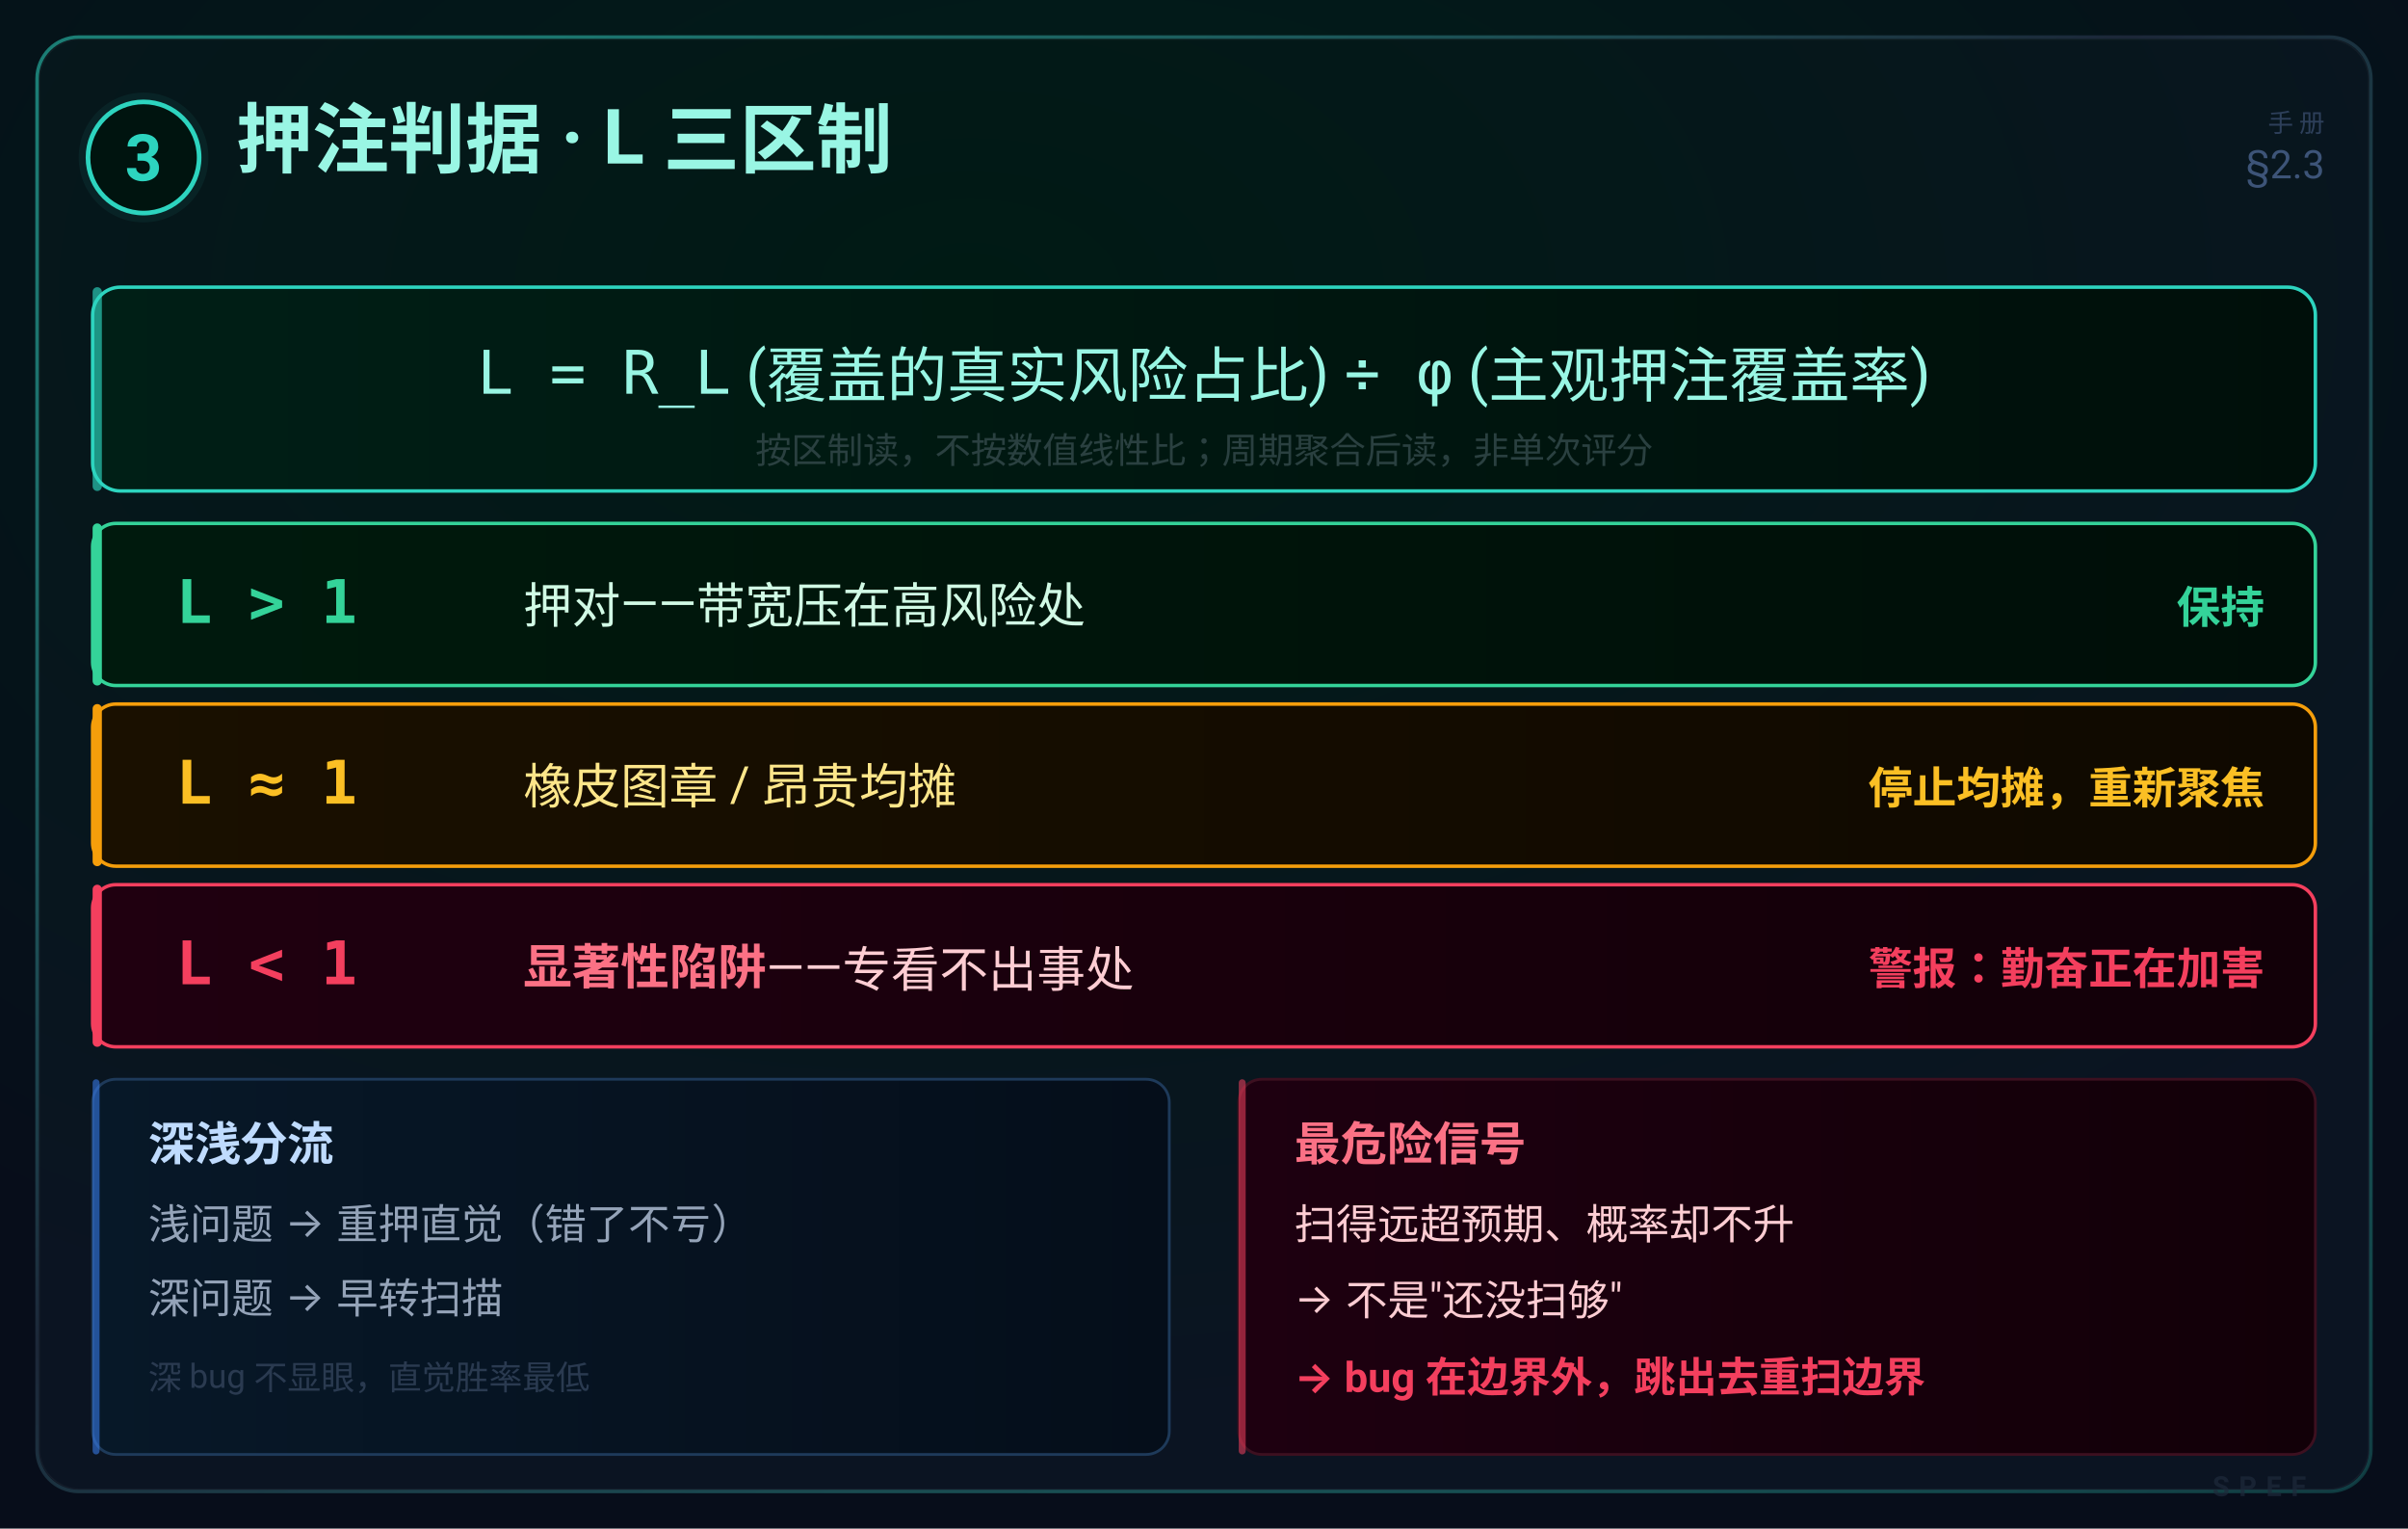
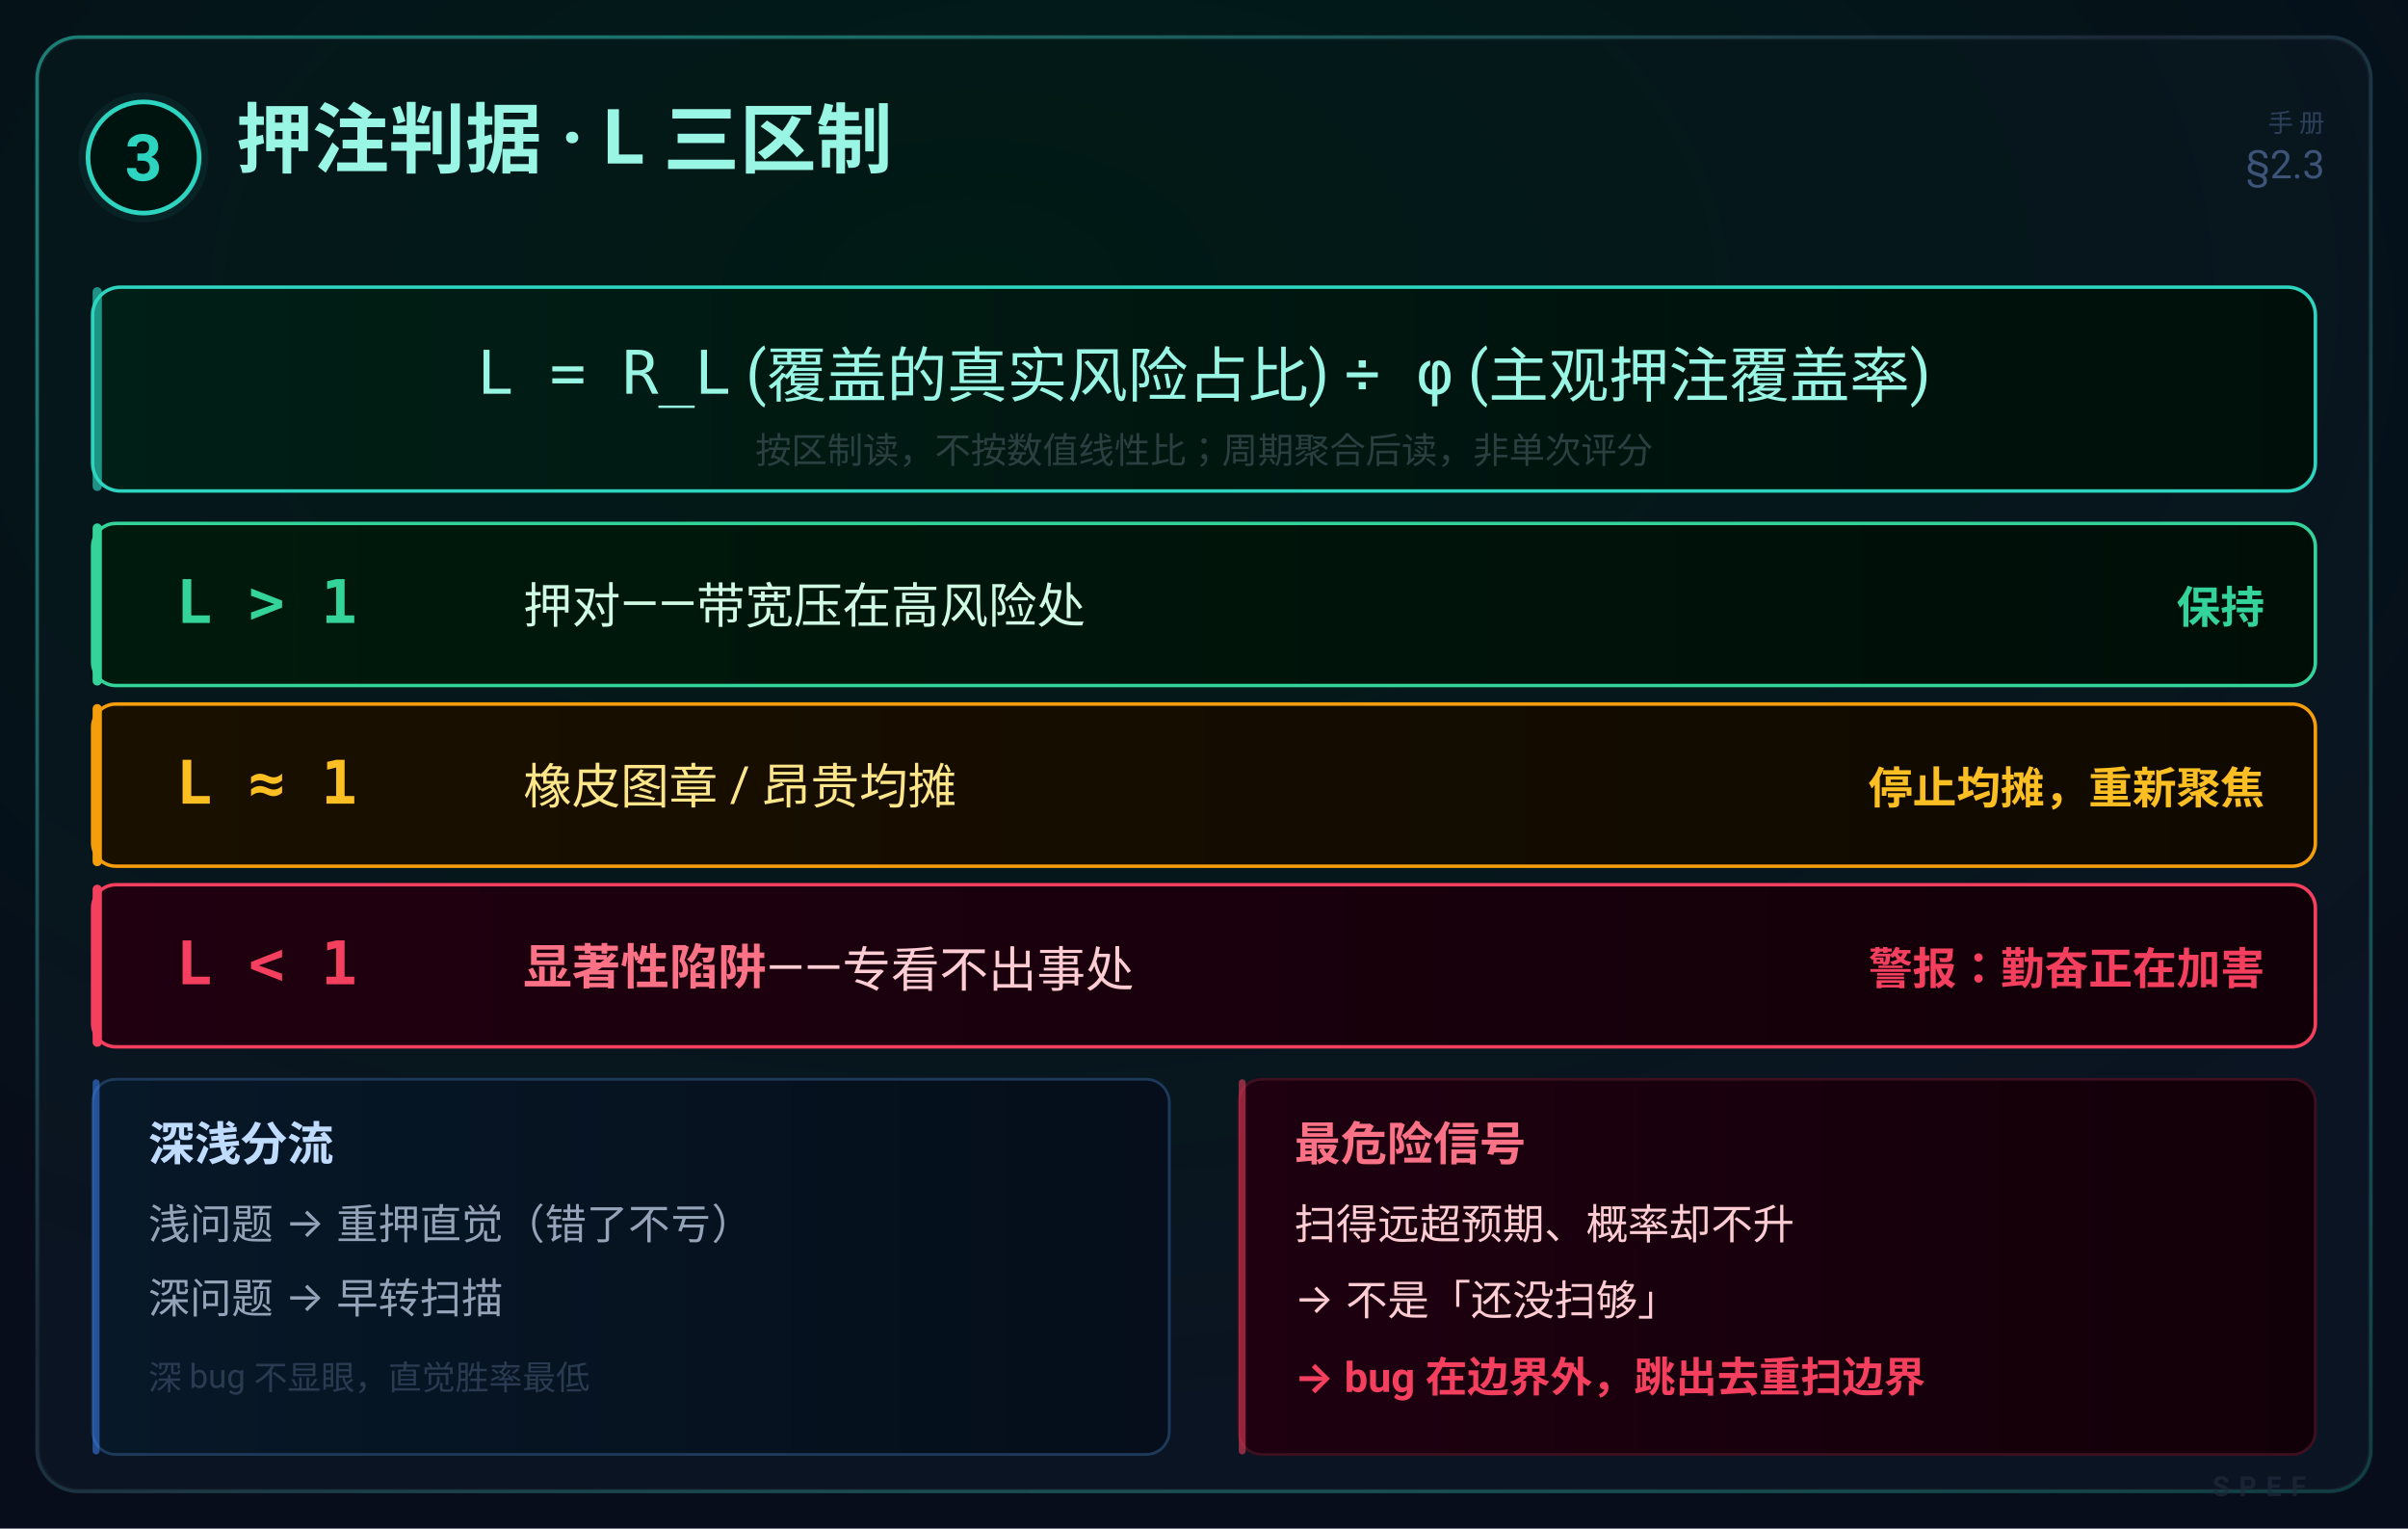
<svg xmlns="http://www.w3.org/2000/svg" viewBox="0 0 1040 660" font-family="'PingFang SC','Hiragino Sans GB','Microsoft YaHei','Noto Sans SC',ui-sans-serif,system-ui,-apple-system,'Segoe UI',Roboto,sans-serif">
  <defs>
    <radialGradient id="bg" cx="45%" cy="22%" r="72%">
      <stop offset="0%" stop-color="#001f18" />
      <stop offset="100%" stop-color="#070d1a" />
    </radialGradient>
    <radialGradient id="surf" cx="40%" cy="18%" r="78%">
      <stop offset="0%" stop-color="#001a14" />
      <stop offset="100%" stop-color="#0b1422" />
    </radialGradient>
    <linearGradient id="bord" x1="0%" y1="0%" x2="100%" y2="100%">
      <stop offset="0%" stop-color="#2dd4bf" stop-opacity="0.55" />
      <stop offset="45%" stop-color="#1e293b" stop-opacity="0.9" />
      <stop offset="100%" stop-color="#2dd4bf" stop-opacity="0.22" />
    </linearGradient>
    <linearGradient id="sep" x1="0%" y1="0%" x2="100%" y2="0%">
      <stop offset="0%" stop-color="#2dd4bf" stop-opacity="0.75" />
      <stop offset="55%" stop-color="#1e293b" stop-opacity="0.4" />
      <stop offset="100%" stop-color="#1e293b" stop-opacity="0" />
    </linearGradient>
    <linearGradient id="fmBox" x1="0%" y1="0%" x2="100%" y2="0%">
      <stop offset="0%" stop-color="#001f16" />
      <stop offset="100%" stop-color="#000f0a" />
    </linearGradient>
    <linearGradient id="rowGn" x1="0%" y1="0%" x2="100%" y2="0%">
      <stop offset="0%" stop-color="#001a0d" />
      <stop offset="100%" stop-color="#000e08" />
    </linearGradient>
    <linearGradient id="rowAm" x1="0%" y1="0%" x2="100%" y2="0%">
      <stop offset="0%" stop-color="#1a1000" />
      <stop offset="100%" stop-color="#0f0900" />
    </linearGradient>
    <linearGradient id="rowRd" x1="0%" y1="0%" x2="100%" y2="0%">
      <stop offset="0%" stop-color="#200010" />
      <stop offset="100%" stop-color="#120008" />
    </linearGradient>
    <linearGradient id="boxBlue" x1="0%" y1="0%" x2="100%" y2="0%">
      <stop offset="0%" stop-color="#071828" />
      <stop offset="100%" stop-color="#050e1a" />
    </linearGradient>
    <linearGradient id="boxRed" x1="0%" y1="0%" x2="100%" y2="0%">
      <stop offset="0%" stop-color="#1e0010" />
      <stop offset="100%" stop-color="#120008" />
    </linearGradient>
  </defs>
  <rect width="1040" height="660" fill="url(#bg)" />
  <circle cx="32" cy="32" r="2.5" fill="#2dd4bf" fill-opacity="0.22" />
  <circle cx="1008" cy="32" r="2.5" fill="#2dd4bf" fill-opacity="0.22" />
  <circle cx="32" cy="628" r="2.5" fill="#2dd4bf" fill-opacity="0.08" />
  <circle cx="1008" cy="628" r="2.5" fill="#2dd4bf" fill-opacity="0.08" />
  <rect x="16" y="16" width="1008" height="628" rx="18" fill="url(#surf)" />
  <rect x="16" y="16" width="1008" height="628" rx="18" fill="none" stroke="url(#bord)" stroke-width="1.5" />
  <rect x="17" y="17" width="1006" height="626" rx="17.5" fill="none" stroke="#ffffff" stroke-width="0.5" stroke-opacity="0.04" />
  <text x="996" y="646" font-size="12" fill="#1e293b" text-anchor="end" letter-spacing="4" font-weight="700" opacity="0.7">SPEF</text>
  <circle cx="62" cy="68" r="28" fill="#2dd4bf" fill-opacity="0.07" />
  <circle cx="62" cy="68" r="24" fill="#00140f" stroke="#2dd4bf" stroke-width="2" />
  <text x="62" y="78" font-size="28" fill="#2dd4bf" text-anchor="middle" font-weight="bold">3</text>
  <text x="102" y="72" font-size="33" fill="#99f6e4" font-weight="bold">押注判据 · L 三区制</text>
  <text x="1004" y="57" font-size="11" fill="#2d3f5a" text-anchor="end" letter-spacing="2.5">手册</text>
  <text x="1004" y="77" font-size="17" fill="#3d5478" text-anchor="end">§2.3</text>
  <line x1="40" y1="104" x2="1000" y2="104" stroke="url(#sep)" stroke-width="1" />
  <rect x="40" y="124" width="960" height="88" rx="12" fill="url(#fmBox)" stroke="#2dd4bf" stroke-width="1.5" />
  <rect x="40" y="124" width="4" height="88" rx="2" fill="#2dd4bf" opacity="0.65" />
  <text x="520" y="170" font-size="26" fill="#99f6e4" text-anchor="middle">
    <tspan font-family="'SFMono-Regular','Menlo','Consolas',monospace">L = R_L</tspan> (覆盖的真实风险占比) <tspan font-family="'SFMono-Regular','Menlo','Consolas',monospace">÷ φ</tspan> (主观押注覆盖率)</text>
  <text x="520" y="200" font-size="15.5" fill="#2a4040" text-anchor="middle">按区制读，不按数值线性比；周期聚合后读，非单次评分</text>
  <rect x="40" y="226" width="960" height="70" rx="10" fill="url(#rowGn)" stroke="#34d399" stroke-width="1.5" />
  <rect x="40" y="226" width="4" height="70" rx="2" fill="#34d399" />
  <text x="76" y="269" font-size="26" fill="#34d399" font-weight="bold" font-family="'SFMono-Regular','Consolas',monospace">L &gt; 1</text>
  <text x="226" y="269" font-size="21" fill="#d1fae5">押对——带宽压在高风险处</text>
  <text x="978" y="269" font-size="19" fill="#34d399" text-anchor="end" font-weight="bold">保持</text>
  <rect x="40" y="304" width="960" height="70" rx="10" fill="url(#rowAm)" stroke="#f59e0b" stroke-width="1.5" />
  <rect x="40" y="304" width="4" height="70" rx="2" fill="#f59e0b" />
  <text x="76" y="347" font-size="26" fill="#fbbf24" font-weight="bold" font-family="'SFMono-Regular','Consolas',monospace">L ≈ 1</text>
  <text x="226" y="347" font-size="21" fill="#fde68a">橡皮图章 / 昂贵均摊</text>
  <text x="978" y="347" font-size="19" fill="#fbbf24" text-anchor="end" font-weight="bold">停止均摊，重新聚焦</text>
  <rect x="40" y="382" width="960" height="70" rx="10" fill="url(#rowRd)" stroke="#f43f5e" stroke-width="1.5" />
  <rect x="40" y="382" width="4" height="70" rx="2" fill="#f43f5e" />
  <text x="76" y="425" font-size="26" fill="#f43f5e" font-weight="bold" font-family="'SFMono-Regular','Consolas',monospace">L &lt; 1</text>
  <text x="226" y="425" font-size="21" fill="#fecdd3">
    <tspan font-weight="bold" fill="#fb7185">显著性陷阱</tspan>——专看不出事处</text>
  <text x="978" y="425" font-size="19" fill="#f43f5e" text-anchor="end" font-weight="bold">警报：勤奋正在加害</text>
  <rect x="40" y="466" width="465" height="162" rx="10" fill="url(#boxBlue)" stroke="#1e3a5a" stroke-width="1.2" />
  <rect x="40" y="466" width="3" height="162" rx="1.5" fill="#3b82f6" opacity="0.55" />
  <text x="64" y="501" font-size="20" fill="#bfdbfe" font-weight="bold">深浅分流</text>
  <text x="64" y="535" font-size="18" fill="#94a3b8">浅问题 → 重押直觉（错了不亏）</text>
  <text x="64" y="567" font-size="18" fill="#94a3b8">深问题 → 早转扫描</text>
  <text x="64" y="600" font-size="14.5" fill="#2a3a50">深 bug 不显眼，直觉胜率最低</text>
  <rect x="535" y="466" width="465" height="162" rx="10" fill="url(#boxRed)" stroke="#3d1020" stroke-width="1.2" />
  <rect x="535" y="466" width="3" height="162" rx="1.5" fill="#f43f5e" opacity="0.55" />
  <text x="559" y="501" font-size="20" fill="#fb7185" font-weight="bold">最危险信号</text>
  <text x="559" y="535" font-size="18" fill="#fecdd3">扫得远超预期、概率却不升</text>
-   <text x="559" y="567" font-size="18" fill="#fecdd3">→ 不是"还没扫够"</text>
+   <text x="559" y="567" font-size="18" fill="#fecdd3">→ 不是「还没扫够」</text>
  <text x="559" y="601" font-size="18" fill="#f43f5e" font-weight="bold">→ bug 在边界外，跳出去重扫边界</text>
</svg>
